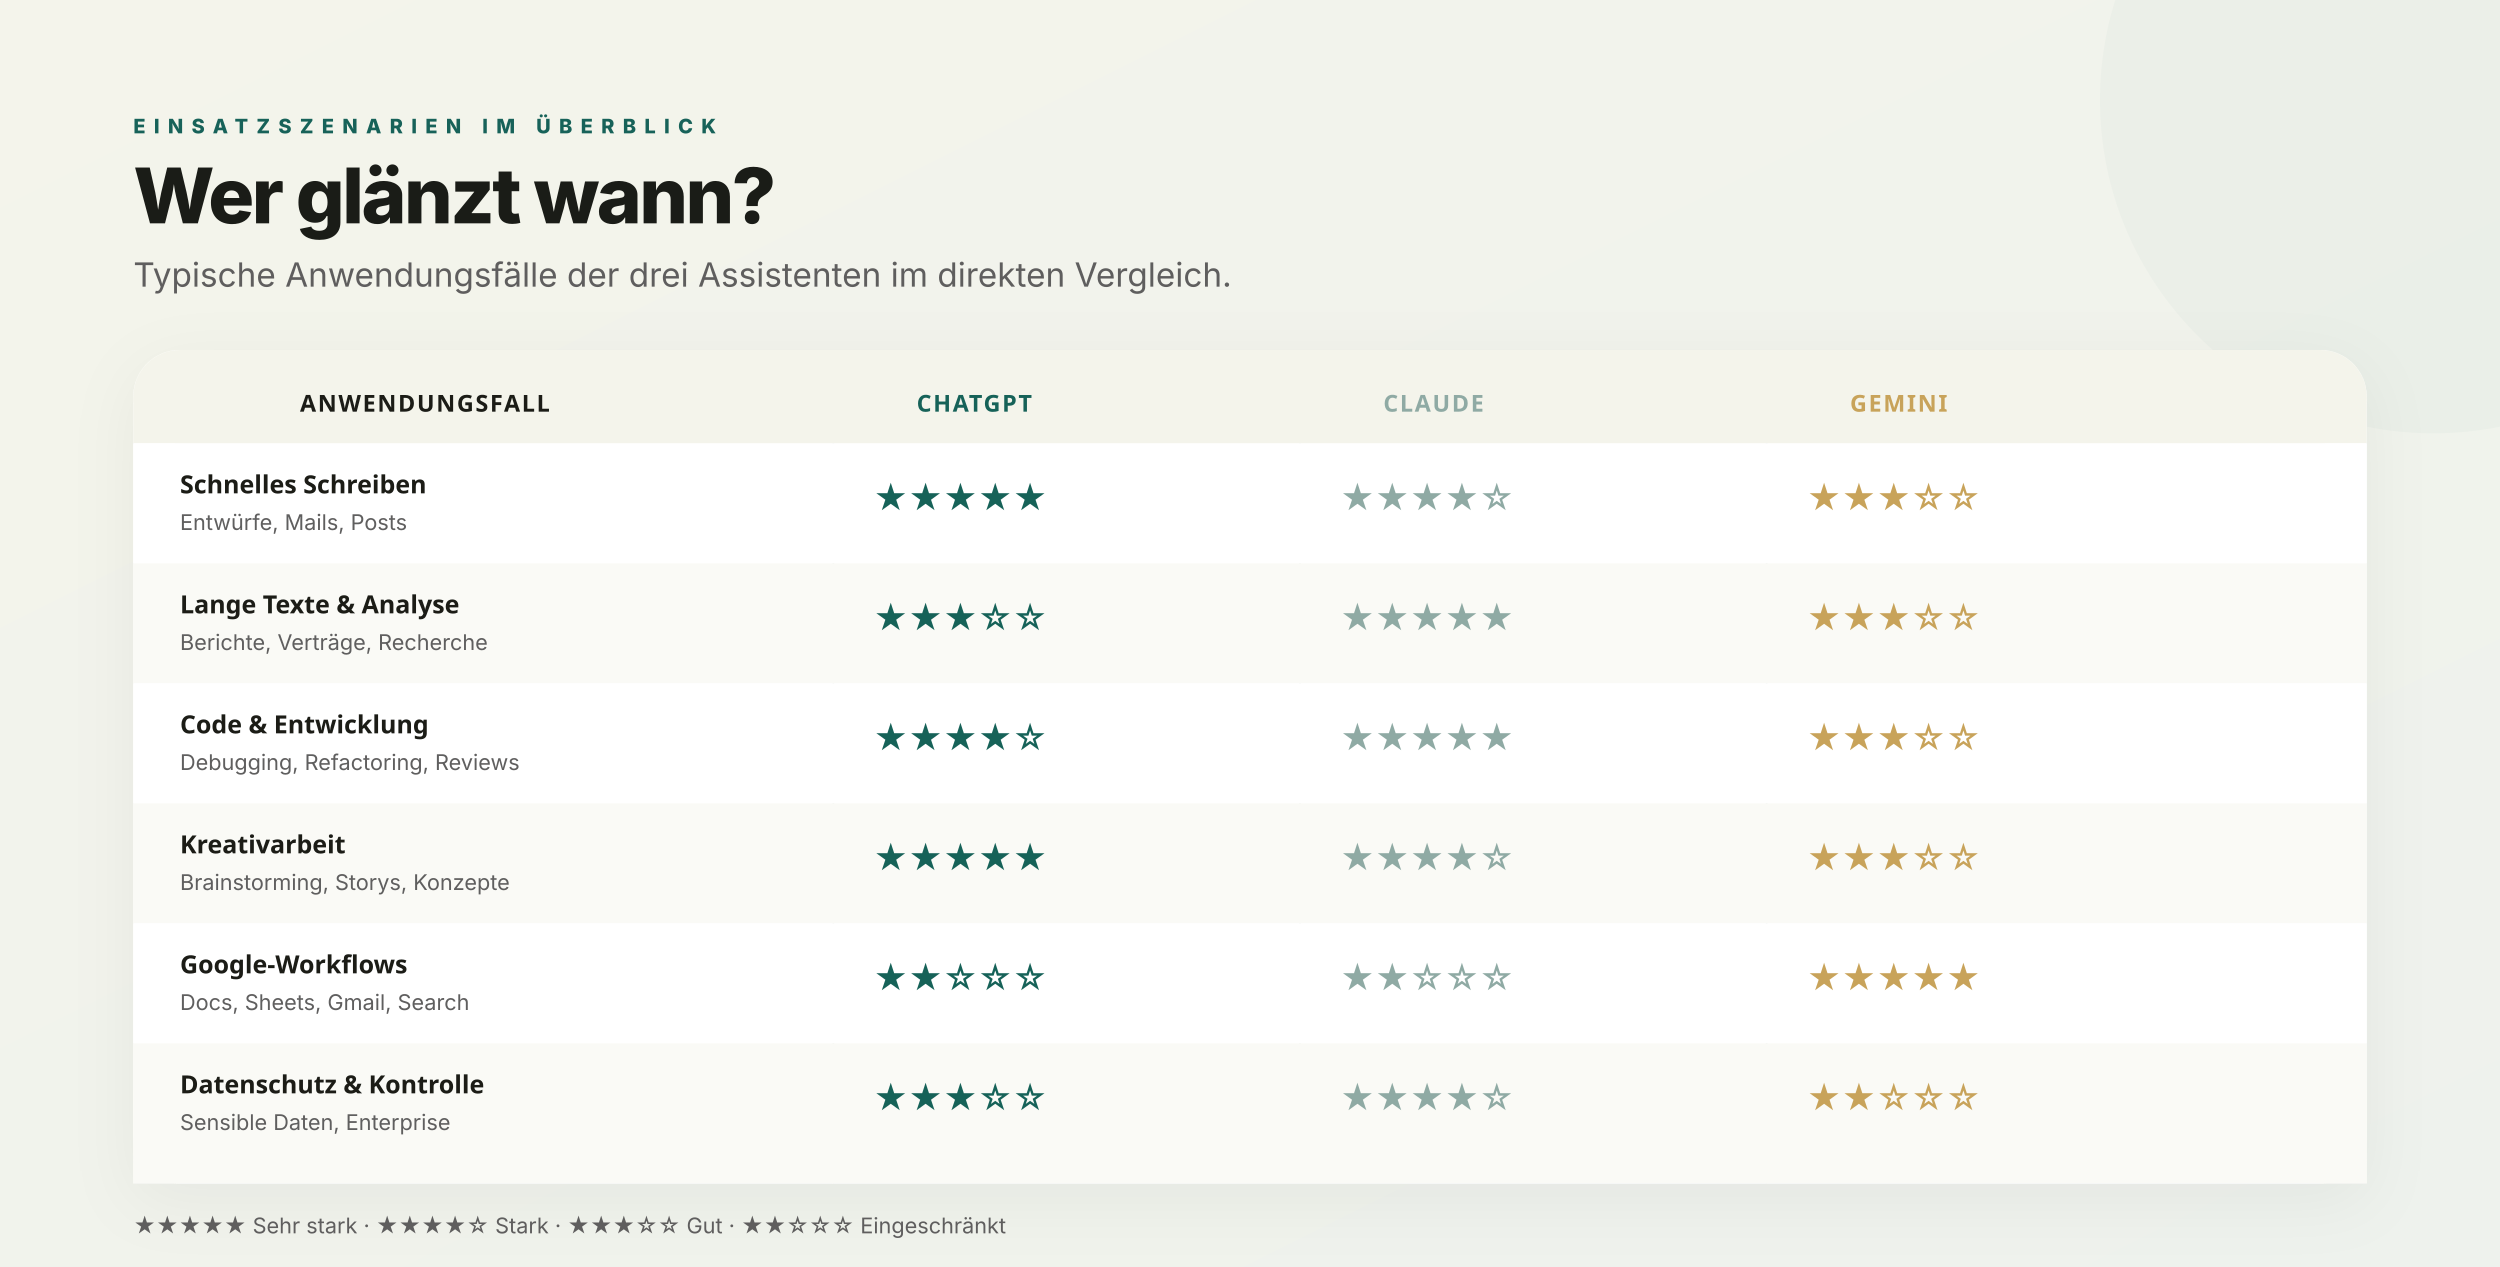
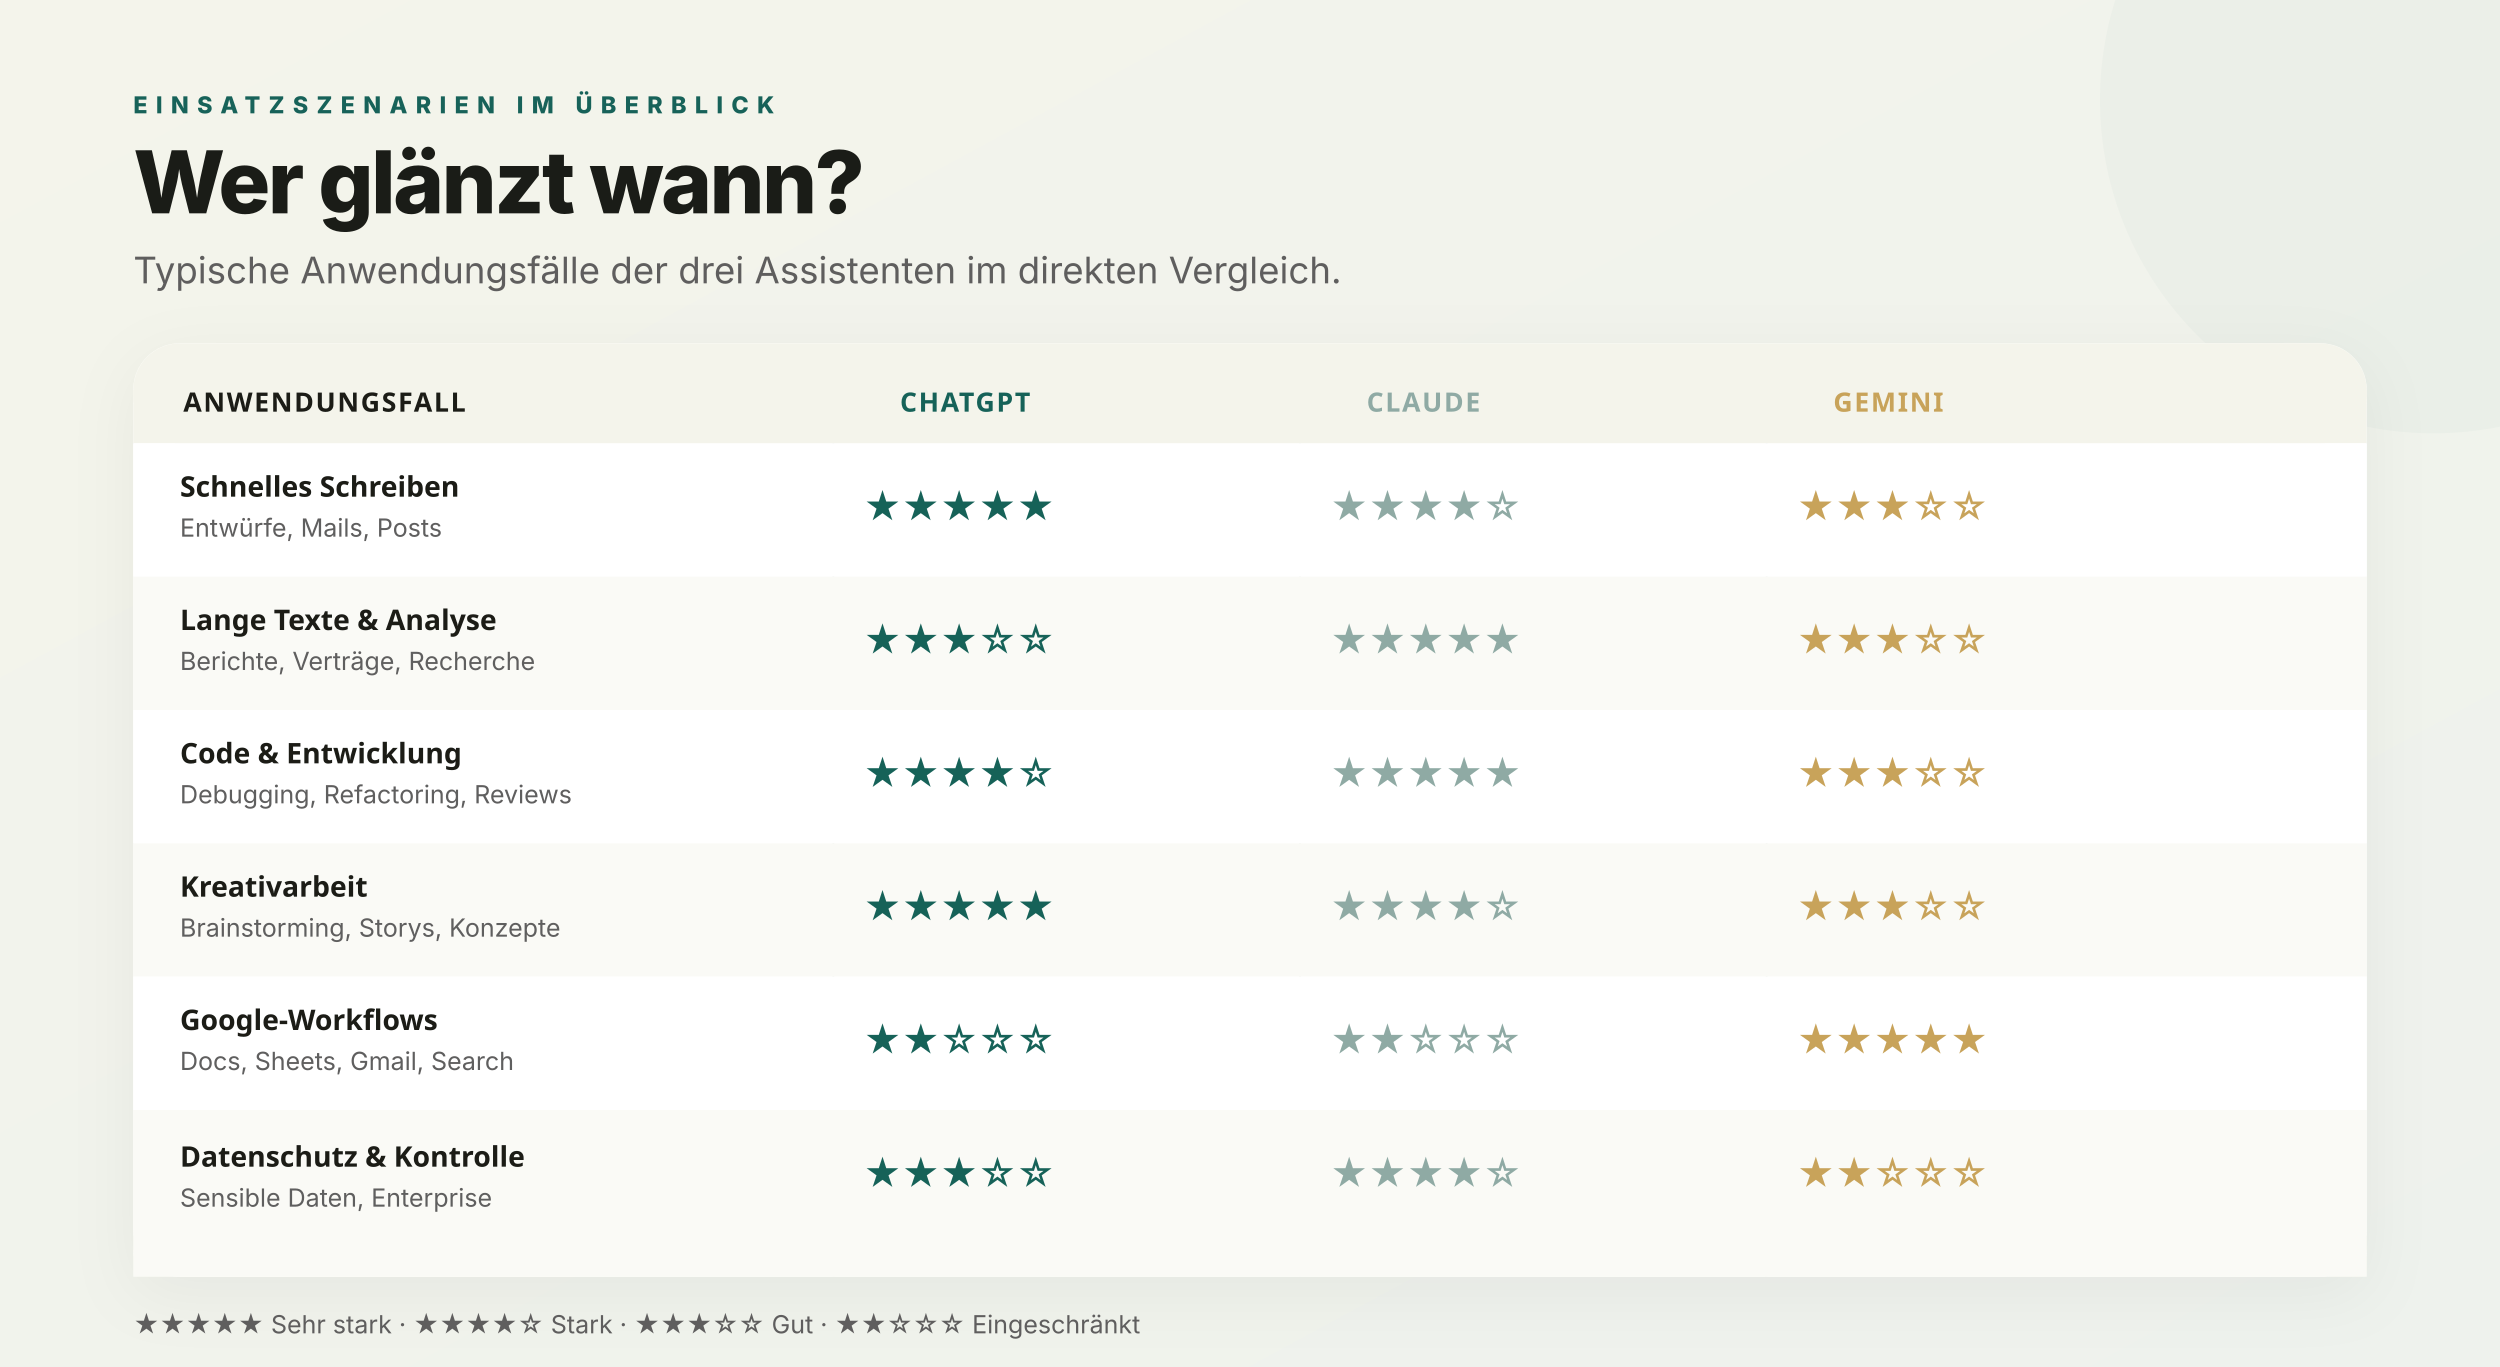
- <svg xmlns="http://www.w3.org/2000/svg" viewBox="0 0 1500 760" role="img" aria-label="Vergleich typischer Einsatzszenarien">
+ <svg xmlns="http://www.w3.org/2000/svg" viewBox="0 0 1500 820" role="img" aria-label="Vergleich typischer Einsatzszenarien">
  <defs>
    <linearGradient id="bg" x1="0" y1="0" x2="1" y2="1">
      <stop offset="0%" stop-color="#f4f4eb" />
      <stop offset="100%" stop-color="#eef2ed" />
    </linearGradient>
    <linearGradient id="teal" x1="0" y1="0" x2="1" y2="0">
      <stop offset="0%" stop-color="#176259" />
      <stop offset="100%" stop-color="#367b71" />
    </linearGradient>
    <linearGradient id="stone" x1="0" y1="0" x2="1" y2="0">
      <stop offset="0%" stop-color="#8faaa4" />
      <stop offset="100%" stop-color="#bec9c5" />
    </linearGradient>
    <linearGradient id="sand" x1="0" y1="0" x2="1" y2="0">
      <stop offset="0%" stop-color="#c8a35a" />
      <stop offset="100%" stop-color="#e0bc78" />
    </linearGradient>
    <filter id="shadow">
      <feDropShadow dx="0" dy="10" stdDeviation="20" flood-color="#1a1c17" flood-opacity="0.05" />
    </filter>
  </defs>
-   <rect width="1500" height="760" fill="url(#bg)" />
+   <rect width="1500" height="820" fill="url(#bg)" />
  <circle cx="1460" cy="60" r="200" fill="#17625906" />
-   <text x="80" y="80" fill="#176259" font-family="Plus Jakarta Sans, Inter, sans-serif" font-size="12" font-weight="800" letter-spacing="5">EINSATZSZENARIEN IM ÜBERBLICK</text>
-   <text x="80" y="134" fill="#1a1c17" font-family="Plus Jakarta Sans, Inter, sans-serif" font-size="46" font-weight="800" letter-spacing="-1.5">Wer glänzt wann?</text>
-   <text x="80" y="172" fill="#5f5e5e" font-family="Inter, sans-serif" font-size="20">Typische Anwendungsfälle der drei Assistenten im direkten Vergleich.</text>
+   <text x="80" y="68" fill="#176259" font-family="Plus Jakarta Sans, Inter, sans-serif" font-size="14" font-weight="800" letter-spacing="5">EINSATZSZENARIEN IM ÜBERBLICK</text>
+   <text x="80" y="128" fill="#1a1c17" font-family="Plus Jakarta Sans, Inter, sans-serif" font-size="52" font-weight="800" letter-spacing="-1.5">Wer glänzt wann?</text>
+   <text x="80" y="170" fill="#5f5e5e" font-family="Inter, sans-serif" font-size="22">Typische Anwendungsfälle der drei Assistenten im direkten Vergleich.</text>
  <g filter="url(#shadow)">
-     <rect x="80" y="210" width="1340" height="500" rx="28" fill="#ffffff" />
-     <rect x="80" y="210" width="1340" height="56" rx="28" fill="#f4f4eb" />
-     <rect x="80" y="238" width="1340" height="28" fill="#f4f4eb" />
-     <text x="180" y="247" fill="#1a1c17" font-family="Plus Jakarta Sans, sans-serif" font-size="14" font-weight="800" letter-spacing="1">ANWENDUNGSFALL</text>
-     <text x="550" y="247" fill="#176259" font-family="Plus Jakarta Sans, sans-serif" font-size="14" font-weight="800" letter-spacing="1">CHATGPT</text>
-     <text x="830" y="247" fill="#8faaa4" font-family="Plus Jakarta Sans, sans-serif" font-size="14" font-weight="800" letter-spacing="1">CLAUDE</text>
-     <text x="1110" y="247" fill="#c8a35a" font-family="Plus Jakarta Sans, sans-serif" font-size="14" font-weight="800" letter-spacing="1">GEMINI</text>
-     <line x1="500" y1="266" x2="500" y2="710" stroke="#e8ede9" stroke-width="1" />
-     <line x1="780" y1="266" x2="780" y2="710" stroke="#e8ede9" stroke-width="1" />
-     <line x1="1060" y1="266" x2="1060" y2="710" stroke="#e8ede9" stroke-width="1" />
-     <rect x="80" y="266" width="1340" height="72" fill="#ffffff" />
-     <text x="108" y="296" fill="#1a1c17" font-family="Plus Jakarta Sans, sans-serif" font-size="15" font-weight="700">Schnelles Schreiben</text>
-     <text x="108" y="318" fill="#5f5e5e" font-family="Inter, sans-serif" font-size="13">Entwürfe, Mails, Posts</text>
-     <text x="524" y="306" fill="#176259" font-family="Inter, sans-serif" font-size="20">★★★★★</text>
-     <text x="804" y="306" fill="#8faaa4" font-family="Inter, sans-serif" font-size="20">★★★★☆</text>
-     <text x="1084" y="306" fill="#c8a35a" font-family="Inter, sans-serif" font-size="20">★★★☆☆</text>
-     <rect x="80" y="338" width="1340" height="72" fill="#fafaf6" />
-     <text x="108" y="368" fill="#1a1c17" font-family="Plus Jakarta Sans, sans-serif" font-size="15" font-weight="700">Lange Texte &amp; Analyse</text>
-     <text x="108" y="390" fill="#5f5e5e" font-family="Inter, sans-serif" font-size="13">Berichte, Verträge, Recherche</text>
-     <text x="524" y="378" fill="#176259" font-family="Inter, sans-serif" font-size="20">★★★☆☆</text>
-     <text x="804" y="378" fill="#8faaa4" font-family="Inter, sans-serif" font-size="20">★★★★★</text>
-     <text x="1084" y="378" fill="#c8a35a" font-family="Inter, sans-serif" font-size="20">★★★☆☆</text>
-     <rect x="80" y="410" width="1340" height="72" fill="#ffffff" />
-     <text x="108" y="440" fill="#1a1c17" font-family="Plus Jakarta Sans, sans-serif" font-size="15" font-weight="700">Code &amp; Entwicklung</text>
-     <text x="108" y="462" fill="#5f5e5e" font-family="Inter, sans-serif" font-size="13">Debugging, Refactoring, Reviews</text>
-     <text x="524" y="450" fill="#176259" font-family="Inter, sans-serif" font-size="20">★★★★☆</text>
-     <text x="804" y="450" fill="#8faaa4" font-family="Inter, sans-serif" font-size="20">★★★★★</text>
-     <text x="1084" y="450" fill="#c8a35a" font-family="Inter, sans-serif" font-size="20">★★★☆☆</text>
-     <rect x="80" y="482" width="1340" height="72" fill="#fafaf6" />
-     <text x="108" y="512" fill="#1a1c17" font-family="Plus Jakarta Sans, sans-serif" font-size="15" font-weight="700">Kreativarbeit</text>
-     <text x="108" y="534" fill="#5f5e5e" font-family="Inter, sans-serif" font-size="13">Brainstorming, Storys, Konzepte</text>
-     <text x="524" y="522" fill="#176259" font-family="Inter, sans-serif" font-size="20">★★★★★</text>
-     <text x="804" y="522" fill="#8faaa4" font-family="Inter, sans-serif" font-size="20">★★★★☆</text>
-     <text x="1084" y="522" fill="#c8a35a" font-family="Inter, sans-serif" font-size="20">★★★☆☆</text>
-     <rect x="80" y="554" width="1340" height="72" fill="#ffffff" />
-     <text x="108" y="584" fill="#1a1c17" font-family="Plus Jakarta Sans, sans-serif" font-size="15" font-weight="700">Google-Workflows</text>
-     <text x="108" y="606" fill="#5f5e5e" font-family="Inter, sans-serif" font-size="13">Docs, Sheets, Gmail, Search</text>
-     <text x="524" y="594" fill="#176259" font-family="Inter, sans-serif" font-size="20">★★☆☆☆</text>
-     <text x="804" y="594" fill="#8faaa4" font-family="Inter, sans-serif" font-size="20">★★☆☆☆</text>
-     <text x="1084" y="594" fill="#c8a35a" font-family="Inter, sans-serif" font-size="20">★★★★★</text>
-     <rect x="80" y="626" width="1340" height="84" rx="0" fill="#fafaf6" />
-     <rect x="80" y="654" width="1340" height="56" rx="0" fill="#fafaf6" />
-     <rect x="80" y="682" width="1340" height="28" rx="28" fill="#fafaf6" />
-     <text x="108" y="656" fill="#1a1c17" font-family="Plus Jakarta Sans, sans-serif" font-size="15" font-weight="700">Datenschutz &amp; Kontrolle</text>
-     <text x="108" y="678" fill="#5f5e5e" font-family="Inter, sans-serif" font-size="13">Sensible Daten, Enterprise</text>
-     <text x="524" y="666" fill="#176259" font-family="Inter, sans-serif" font-size="20">★★★☆☆</text>
-     <text x="804" y="666" fill="#8faaa4" font-family="Inter, sans-serif" font-size="20">★★★★☆</text>
-     <text x="1084" y="666" fill="#c8a35a" font-family="Inter, sans-serif" font-size="20">★★☆☆☆</text>
+     <rect x="80" y="206" width="1340" height="560" rx="28" fill="#ffffff" />
+     <rect x="80" y="206" width="1340" height="60" rx="28" fill="#f4f4eb" />
+     <rect x="80" y="234" width="1340" height="32" fill="#f4f4eb" />
+     <text x="110" y="247" fill="#1a1c17" font-family="Plus Jakarta Sans, sans-serif" font-size="16" font-weight="800" letter-spacing="1">ANWENDUNGSFALL</text>
+     <text x="540" y="247" fill="#176259" font-family="Plus Jakarta Sans, sans-serif" font-size="16" font-weight="800" letter-spacing="1">CHATGPT</text>
+     <text x="820" y="247" fill="#8faaa4" font-family="Plus Jakarta Sans, sans-serif" font-size="16" font-weight="800" letter-spacing="1">CLAUDE</text>
+     <text x="1100" y="247" fill="#c8a35a" font-family="Plus Jakarta Sans, sans-serif" font-size="16" font-weight="800" letter-spacing="1">GEMINI</text>
+     <line x1="500" y1="266" x2="500" y2="766" stroke="#e8ede9" stroke-width="1" />
+     <line x1="780" y1="266" x2="780" y2="766" stroke="#e8ede9" stroke-width="1" />
+     <line x1="1060" y1="266" x2="1060" y2="766" stroke="#e8ede9" stroke-width="1" />
+     <rect x="80" y="266" width="1340" height="80" fill="#ffffff" />
+     <text x="108" y="298" fill="#1a1c17" font-family="Plus Jakarta Sans, sans-serif" font-size="17" font-weight="700">Schnelles Schreiben</text>
+     <text x="108" y="322" fill="#5f5e5e" font-family="Inter, sans-serif" font-size="15">Entwürfe, Mails, Posts</text>
+     <text x="518" y="312" fill="#176259" font-family="Inter, sans-serif" font-size="22">★★★★★</text>
+     <text x="798" y="312" fill="#8faaa4" font-family="Inter, sans-serif" font-size="22">★★★★☆</text>
+     <text x="1078" y="312" fill="#c8a35a" font-family="Inter, sans-serif" font-size="22">★★★☆☆</text>
+     <rect x="80" y="346" width="1340" height="80" fill="#fafaf6" />
+     <text x="108" y="378" fill="#1a1c17" font-family="Plus Jakarta Sans, sans-serif" font-size="17" font-weight="700">Lange Texte &amp; Analyse</text>
+     <text x="108" y="402" fill="#5f5e5e" font-family="Inter, sans-serif" font-size="15">Berichte, Verträge, Recherche</text>
+     <text x="518" y="392" fill="#176259" font-family="Inter, sans-serif" font-size="22">★★★☆☆</text>
+     <text x="798" y="392" fill="#8faaa4" font-family="Inter, sans-serif" font-size="22">★★★★★</text>
+     <text x="1078" y="392" fill="#c8a35a" font-family="Inter, sans-serif" font-size="22">★★★☆☆</text>
+     <rect x="80" y="426" width="1340" height="80" fill="#ffffff" />
+     <text x="108" y="458" fill="#1a1c17" font-family="Plus Jakarta Sans, sans-serif" font-size="17" font-weight="700">Code &amp; Entwicklung</text>
+     <text x="108" y="482" fill="#5f5e5e" font-family="Inter, sans-serif" font-size="15">Debugging, Refactoring, Reviews</text>
+     <text x="518" y="472" fill="#176259" font-family="Inter, sans-serif" font-size="22">★★★★☆</text>
+     <text x="798" y="472" fill="#8faaa4" font-family="Inter, sans-serif" font-size="22">★★★★★</text>
+     <text x="1078" y="472" fill="#c8a35a" font-family="Inter, sans-serif" font-size="22">★★★☆☆</text>
+     <rect x="80" y="506" width="1340" height="80" fill="#fafaf6" />
+     <text x="108" y="538" fill="#1a1c17" font-family="Plus Jakarta Sans, sans-serif" font-size="17" font-weight="700">Kreativarbeit</text>
+     <text x="108" y="562" fill="#5f5e5e" font-family="Inter, sans-serif" font-size="15">Brainstorming, Storys, Konzepte</text>
+     <text x="518" y="552" fill="#176259" font-family="Inter, sans-serif" font-size="22">★★★★★</text>
+     <text x="798" y="552" fill="#8faaa4" font-family="Inter, sans-serif" font-size="22">★★★★☆</text>
+     <text x="1078" y="552" fill="#c8a35a" font-family="Inter, sans-serif" font-size="22">★★★☆☆</text>
+     <rect x="80" y="586" width="1340" height="80" fill="#ffffff" />
+     <text x="108" y="618" fill="#1a1c17" font-family="Plus Jakarta Sans, sans-serif" font-size="17" font-weight="700">Google-Workflows</text>
+     <text x="108" y="642" fill="#5f5e5e" font-family="Inter, sans-serif" font-size="15">Docs, Sheets, Gmail, Search</text>
+     <text x="518" y="632" fill="#176259" font-family="Inter, sans-serif" font-size="22">★★☆☆☆</text>
+     <text x="798" y="632" fill="#8faaa4" font-family="Inter, sans-serif" font-size="22">★★☆☆☆</text>
+     <text x="1078" y="632" fill="#c8a35a" font-family="Inter, sans-serif" font-size="22">★★★★★</text>
+     <rect x="80" y="666" width="1340" height="100" rx="0" fill="#fafaf6" />
+     <rect x="80" y="738" width="1340" height="28" rx="28" fill="#fafaf6" />
+     <text x="108" y="700" fill="#1a1c17" font-family="Plus Jakarta Sans, sans-serif" font-size="17" font-weight="700">Datenschutz &amp; Kontrolle</text>
+     <text x="108" y="724" fill="#5f5e5e" font-family="Inter, sans-serif" font-size="15">Sensible Daten, Enterprise</text>
+     <text x="518" y="712" fill="#176259" font-family="Inter, sans-serif" font-size="22">★★★☆☆</text>
+     <text x="798" y="712" fill="#8faaa4" font-family="Inter, sans-serif" font-size="22">★★★★☆</text>
+     <text x="1078" y="712" fill="#c8a35a" font-family="Inter, sans-serif" font-size="22">★★☆☆☆</text>
  </g>
-   <text x="80" y="740" fill="#5f5e5e" font-family="Inter, sans-serif" font-size="13">★★★★★ Sehr stark  ·  ★★★★☆ Stark  ·  ★★★☆☆ Gut  ·  ★★☆☆☆ Eingeschränkt</text>
+   <text x="80" y="800" fill="#5f5e5e" font-family="Inter, sans-serif" font-size="15">★★★★★ Sehr stark  ·  ★★★★☆ Stark  ·  ★★★☆☆ Gut  ·  ★★☆☆☆ Eingeschränkt</text>
</svg>
